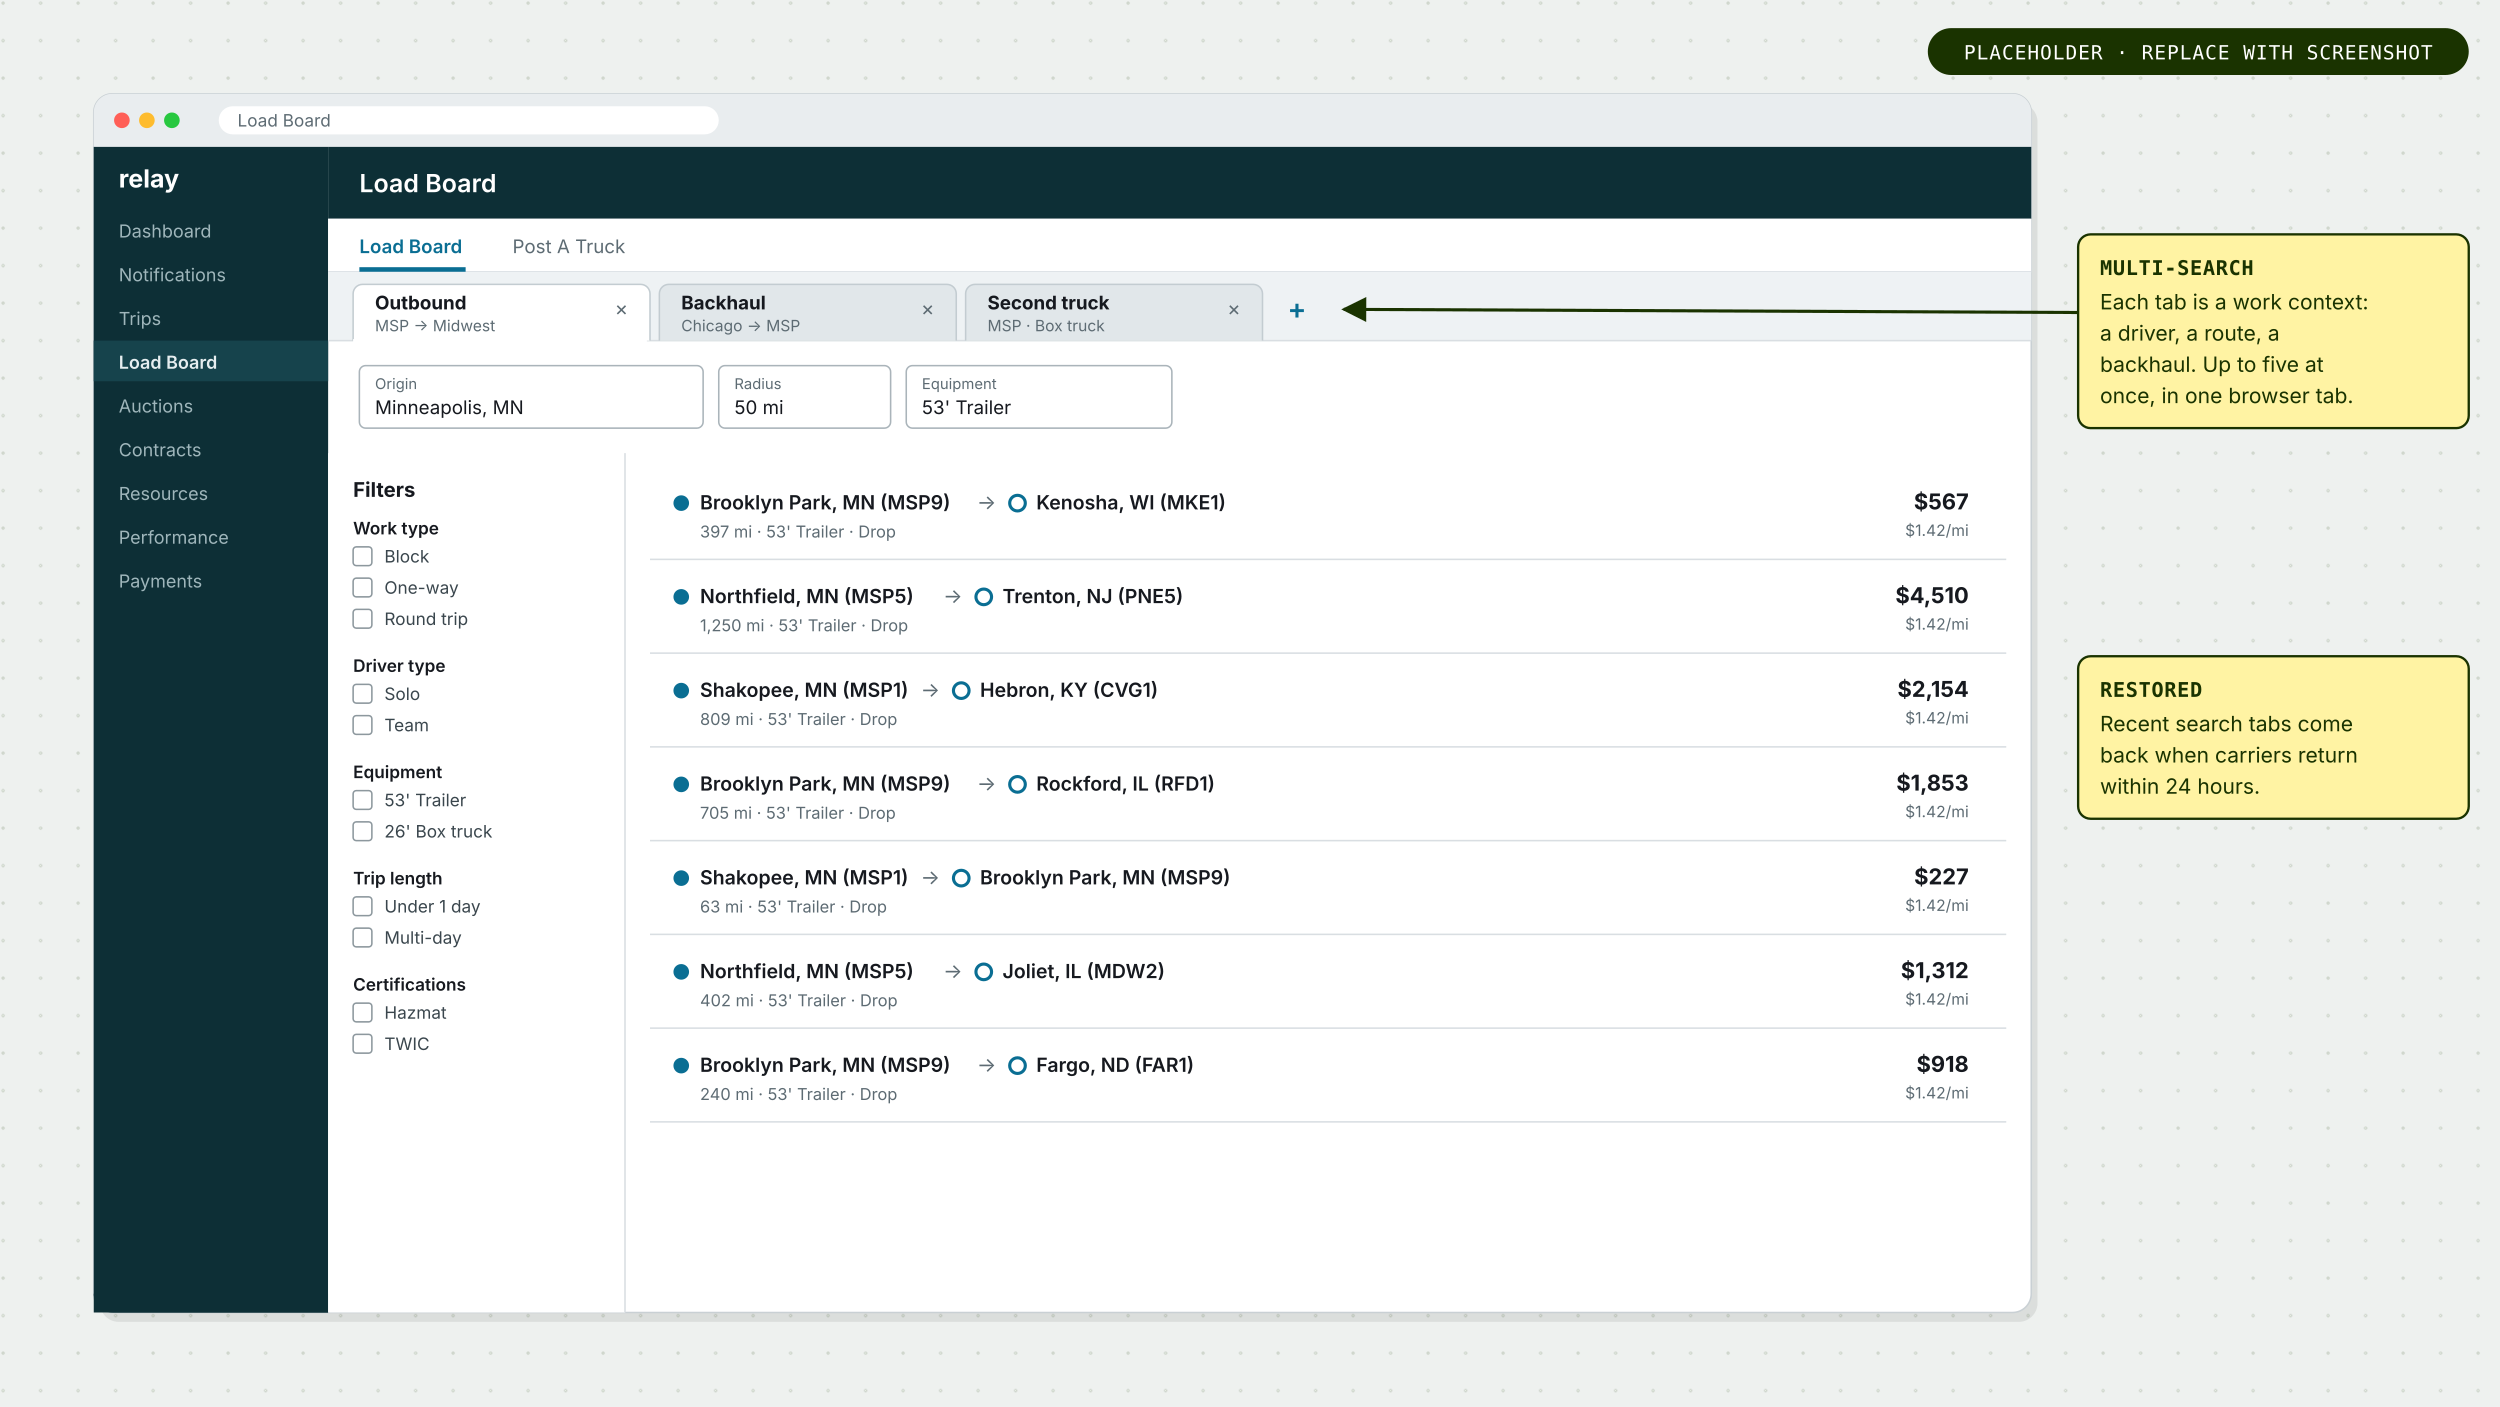
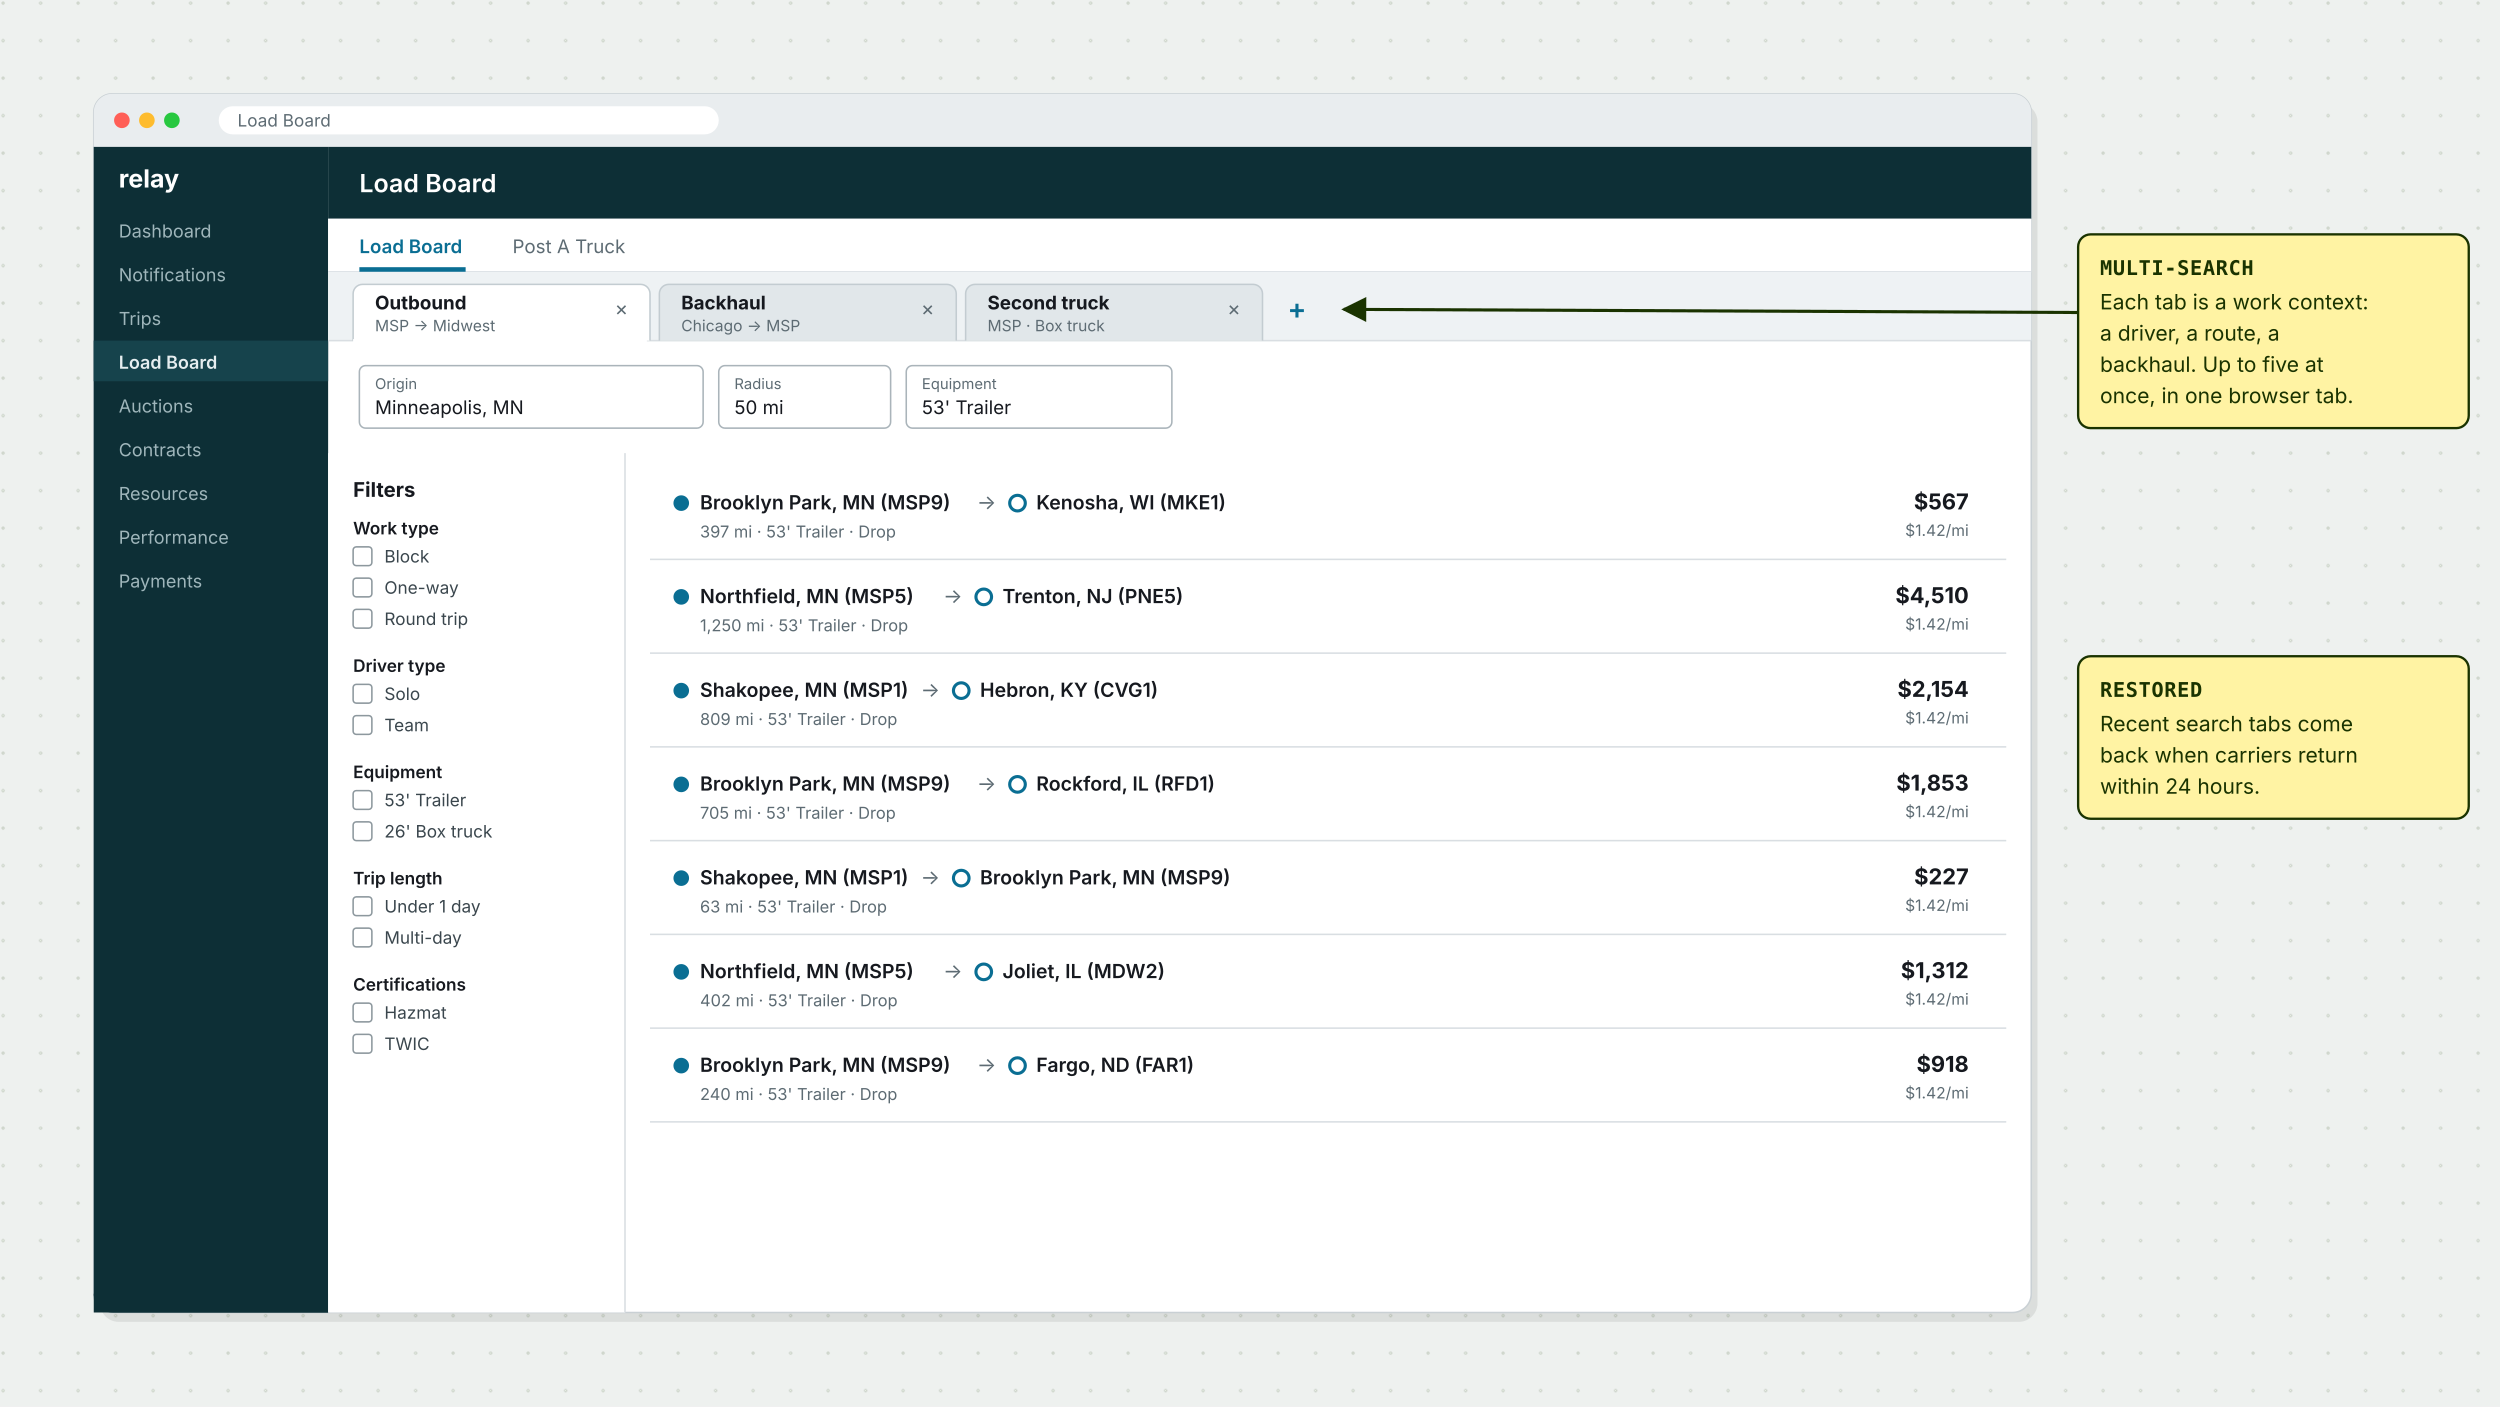
<svg xmlns="http://www.w3.org/2000/svg" width="1600" height="900" viewBox="0 0 1600 900">
  <defs>
    <marker id="ah" viewBox="0 0 10 10" refX="9" refY="5" markerWidth="8" markerHeight="8" orient="auto-start-reverse">
      <path d="M0 0 L10 5 L0 10 z" fill="#1a3300" />
    </marker>
    <pattern id="grid" width="24" height="24" patternUnits="userSpaceOnUse">
      <circle cx="2" cy="2" r="1.1" fill="#cfd6cc" />
    </pattern>
  </defs>
  <rect x="0" y="0" width="1600" height="900" rx="0" fill="#eef1ef" />
  <rect x="0" y="0" width="1600" height="900" rx="0" fill="url(#grid)" />
  <g filter="none">
    <rect x="64" y="66" width="1240" height="780" rx="12" fill="rgba(0,0,0,0.08)" />
    <rect x="60" y="60" width="1240" height="780" rx="12" fill="#fff" stroke="#c9d0d4" stroke-width="1" />
    <path d="M60 72 a12 12 0 0 1 12 -12 h1216 a12 12 0 0 1 12 12 v22 h-1240 z" fill="#e9edef" />
    <circle cx="78" cy="77" r="5" fill="#ff5f57" />
    <circle cx="94" cy="77" r="5" fill="#febc2e" />
    <circle cx="110" cy="77" r="5" fill="#28c840" />
    <rect x="140" y="68" width="320" height="18" rx="9" fill="#fff" />
    <text x="152" y="81" font-family="Inter, 'Helvetica Neue', Arial, sans-serif" font-size="11" font-weight="400" fill="#5d6b73" text-anchor="start">Load Board</text>
  </g>
  <rect x="60" y="94" width="150" height="746" rx="0" fill="#0d2f36" />
  <path d="M60 828 a12 12 0 0 0 12 12 h138 v-12 z" fill="#0d2f36" />
  <text x="76" y="120" font-family="Inter, 'Helvetica Neue', Arial, sans-serif" font-size="16" font-weight="700" fill="#fff" text-anchor="start">relay</text>
  <text x="76" y="152" font-family="Inter, 'Helvetica Neue', Arial, sans-serif" font-size="11.5" font-weight="400" fill="#9fb6bb" text-anchor="start">Dashboard</text>
  <text x="76" y="180" font-family="Inter, 'Helvetica Neue', Arial, sans-serif" font-size="11.5" font-weight="400" fill="#9fb6bb" text-anchor="start">Notifications</text>
  <text x="76" y="208" font-family="Inter, 'Helvetica Neue', Arial, sans-serif" font-size="11.5" font-weight="400" fill="#9fb6bb" text-anchor="start">Trips</text>
  <rect x="60" y="218" width="150" height="26" rx="0" fill="#16434c" />
  <text x="76" y="236" font-family="Inter, 'Helvetica Neue', Arial, sans-serif" font-size="11.5" font-weight="600" fill="#e6eef0" text-anchor="start">Load Board</text>
  <text x="76" y="264" font-family="Inter, 'Helvetica Neue', Arial, sans-serif" font-size="11.5" font-weight="400" fill="#9fb6bb" text-anchor="start">Auctions</text>
  <text x="76" y="292" font-family="Inter, 'Helvetica Neue', Arial, sans-serif" font-size="11.5" font-weight="400" fill="#9fb6bb" text-anchor="start">Contracts</text>
  <text x="76" y="320" font-family="Inter, 'Helvetica Neue', Arial, sans-serif" font-size="11.5" font-weight="400" fill="#9fb6bb" text-anchor="start">Resources</text>
  <text x="76" y="348" font-family="Inter, 'Helvetica Neue', Arial, sans-serif" font-size="11.5" font-weight="400" fill="#9fb6bb" text-anchor="start">Performance</text>
  <text x="76" y="376" font-family="Inter, 'Helvetica Neue', Arial, sans-serif" font-size="11.5" font-weight="400" fill="#9fb6bb" text-anchor="start">Payments</text>
  <rect x="210" y="94" width="1090" height="46" rx="0" fill="#0d2f36" />
  <text x="230" y="123" font-family="Inter, 'Helvetica Neue', Arial, sans-serif" font-size="16" font-weight="600" fill="#fff" text-anchor="start">Load Board</text>
  <rect x="210" y="140" width="1090" height="34" rx="0" fill="#fff" />
  <line x1="210" y1="174" x2="1300" y2="174" stroke="#d9dee2" stroke-width="1" />
  <text x="230" y="162" font-family="Inter, 'Helvetica Neue', Arial, sans-serif" font-size="12" font-weight="600" fill="#0a6e93" text-anchor="start">Load Board</text>
  <rect x="230" y="171" width="68.0" height="3" rx="0" fill="#0a6e93" />
  <text x="328" y="162" font-family="Inter, 'Helvetica Neue', Arial, sans-serif" font-size="12" font-weight="400" fill="#5d6b73" text-anchor="start">Post A Truck</text>
  <rect x="210" y="174" width="1090" height="44" rx="0" fill="#eef2f4" />
  <line x1="210" y1="218" x2="1300" y2="218" stroke="#d9dee2" stroke-width="1" />
  <path d="M226 218 v-30 a6 6 0 0 1 6 -6 h178 a6 6 0 0 1 6 6 v30" fill="#fff" stroke="#c3ccd1" />
  <text x="240" y="198" font-family="Inter, 'Helvetica Neue', Arial, sans-serif" font-size="12" font-weight="700" fill="#16191f" text-anchor="start">Outbound</text>
  <text x="240" y="212" font-family="Inter, 'Helvetica Neue', Arial, sans-serif" font-size="10" font-weight="400" fill="#5d6b73" text-anchor="start">MSP → Midwest</text>
  <text x="402" y="202" font-family="Inter, 'Helvetica Neue', Arial, sans-serif" font-size="13" font-weight="400" fill="#5d6b73" text-anchor="end">×</text>
  <path d="M422 218 v-30 a6 6 0 0 1 6 -6 h178 a6 6 0 0 1 6 6 v30" fill="#e1e7ea" stroke="#c3ccd1" />
  <text x="436" y="198" font-family="Inter, 'Helvetica Neue', Arial, sans-serif" font-size="12" font-weight="700" fill="#16191f" text-anchor="start">Backhaul</text>
  <text x="436" y="212" font-family="Inter, 'Helvetica Neue', Arial, sans-serif" font-size="10" font-weight="400" fill="#5d6b73" text-anchor="start">Chicago → MSP</text>
  <text x="598" y="202" font-family="Inter, 'Helvetica Neue', Arial, sans-serif" font-size="13" font-weight="400" fill="#5d6b73" text-anchor="end">×</text>
  <path d="M618 218 v-30 a6 6 0 0 1 6 -6 h178 a6 6 0 0 1 6 6 v30" fill="#e1e7ea" stroke="#c3ccd1" />
  <text x="632" y="198" font-family="Inter, 'Helvetica Neue', Arial, sans-serif" font-size="12" font-weight="700" fill="#16191f" text-anchor="start">Second truck</text>
  <text x="632" y="212" font-family="Inter, 'Helvetica Neue', Arial, sans-serif" font-size="10" font-weight="400" fill="#5d6b73" text-anchor="start">MSP · Box truck</text>
  <text x="794" y="202" font-family="Inter, 'Helvetica Neue', Arial, sans-serif" font-size="13" font-weight="400" fill="#5d6b73" text-anchor="end">×</text>
  <text x="824" y="204" font-family="Inter, 'Helvetica Neue', Arial, sans-serif" font-size="18" font-weight="600" fill="#0a6e93" text-anchor="start">+</text>
  <rect x="226" y="217" width="188" height="3" rx="0" fill="#fff" />
  <rect x="230" y="234" width="220" height="40" rx="4" fill="#fff" stroke="#aab4ba" stroke-width="1" />
  <text x="240" y="249" font-family="Inter, 'Helvetica Neue', Arial, sans-serif" font-size="9.5" font-weight="400" fill="#5d6b73" text-anchor="start">Origin</text>
  <text x="240" y="265" font-family="Inter, 'Helvetica Neue', Arial, sans-serif" font-size="12" font-weight="400" fill="#16191f" text-anchor="start">Minneapolis, MN</text>
  <rect x="460" y="234" width="110" height="40" rx="4" fill="#fff" stroke="#aab4ba" stroke-width="1" />
  <text x="470" y="249" font-family="Inter, 'Helvetica Neue', Arial, sans-serif" font-size="9.5" font-weight="400" fill="#5d6b73" text-anchor="start">Radius</text>
  <text x="470" y="265" font-family="Inter, 'Helvetica Neue', Arial, sans-serif" font-size="12" font-weight="400" fill="#16191f" text-anchor="start">50 mi</text>
  <rect x="580" y="234" width="170" height="40" rx="4" fill="#fff" stroke="#aab4ba" stroke-width="1" />
  <text x="590" y="249" font-family="Inter, 'Helvetica Neue', Arial, sans-serif" font-size="9.5" font-weight="400" fill="#5d6b73" text-anchor="start">Equipment</text>
  <text x="590" y="265" font-family="Inter, 'Helvetica Neue', Arial, sans-serif" font-size="12" font-weight="400" fill="#16191f" text-anchor="start">53' Trailer</text>
  <rect x="210" y="290" width="190" height="550" rx="0" fill="#fff" />
  <line x1="400" y1="290" x2="400" y2="840" stroke="#d9dee2" stroke-width="1" />
  <text x="226" y="318" font-family="Inter, 'Helvetica Neue', Arial, sans-serif" font-size="13" font-weight="700" fill="#16191f" text-anchor="start">Filters</text>
  <text x="226" y="342" font-family="Inter, 'Helvetica Neue', Arial, sans-serif" font-size="11" font-weight="600" fill="#16191f" text-anchor="start">Work type</text>
  <rect x="226" y="350" width="12" height="12" rx="2" fill="#fff" stroke="#8d989e" stroke-width="1" />
  <text x="246" y="360" font-family="Inter, 'Helvetica Neue', Arial, sans-serif" font-size="11" font-weight="400" fill="#3a464d" text-anchor="start">Block</text>
  <rect x="226" y="370" width="12" height="12" rx="2" fill="#fff" stroke="#8d989e" stroke-width="1" />
  <text x="246" y="380" font-family="Inter, 'Helvetica Neue', Arial, sans-serif" font-size="11" font-weight="400" fill="#3a464d" text-anchor="start">One-way</text>
  <rect x="226" y="390" width="12" height="12" rx="2" fill="#fff" stroke="#8d989e" stroke-width="1" />
  <text x="246" y="400" font-family="Inter, 'Helvetica Neue', Arial, sans-serif" font-size="11" font-weight="400" fill="#3a464d" text-anchor="start">Round trip</text>
  <text x="226" y="430" font-family="Inter, 'Helvetica Neue', Arial, sans-serif" font-size="11" font-weight="600" fill="#16191f" text-anchor="start">Driver type</text>
  <rect x="226" y="438" width="12" height="12" rx="2" fill="#fff" stroke="#8d989e" stroke-width="1" />
  <text x="246" y="448" font-family="Inter, 'Helvetica Neue', Arial, sans-serif" font-size="11" font-weight="400" fill="#3a464d" text-anchor="start">Solo</text>
  <rect x="226" y="458" width="12" height="12" rx="2" fill="#fff" stroke="#8d989e" stroke-width="1" />
  <text x="246" y="468" font-family="Inter, 'Helvetica Neue', Arial, sans-serif" font-size="11" font-weight="400" fill="#3a464d" text-anchor="start">Team</text>
  <text x="226" y="498" font-family="Inter, 'Helvetica Neue', Arial, sans-serif" font-size="11" font-weight="600" fill="#16191f" text-anchor="start">Equipment</text>
  <rect x="226" y="506" width="12" height="12" rx="2" fill="#fff" stroke="#8d989e" stroke-width="1" />
  <text x="246" y="516" font-family="Inter, 'Helvetica Neue', Arial, sans-serif" font-size="11" font-weight="400" fill="#3a464d" text-anchor="start">53' Trailer</text>
  <rect x="226" y="526" width="12" height="12" rx="2" fill="#fff" stroke="#8d989e" stroke-width="1" />
  <text x="246" y="536" font-family="Inter, 'Helvetica Neue', Arial, sans-serif" font-size="11" font-weight="400" fill="#3a464d" text-anchor="start">26' Box truck</text>
  <text x="226" y="566" font-family="Inter, 'Helvetica Neue', Arial, sans-serif" font-size="11" font-weight="600" fill="#16191f" text-anchor="start">Trip length</text>
  <rect x="226" y="574" width="12" height="12" rx="2" fill="#fff" stroke="#8d989e" stroke-width="1" />
  <text x="246" y="584" font-family="Inter, 'Helvetica Neue', Arial, sans-serif" font-size="11" font-weight="400" fill="#3a464d" text-anchor="start">Under 1 day</text>
  <rect x="226" y="594" width="12" height="12" rx="2" fill="#fff" stroke="#8d989e" stroke-width="1" />
  <text x="246" y="604" font-family="Inter, 'Helvetica Neue', Arial, sans-serif" font-size="11" font-weight="400" fill="#3a464d" text-anchor="start">Multi-day</text>
  <text x="226" y="634" font-family="Inter, 'Helvetica Neue', Arial, sans-serif" font-size="11" font-weight="600" fill="#16191f" text-anchor="start">Certifications</text>
  <rect x="226" y="642" width="12" height="12" rx="2" fill="#fff" stroke="#8d989e" stroke-width="1" />
  <text x="246" y="652" font-family="Inter, 'Helvetica Neue', Arial, sans-serif" font-size="11" font-weight="400" fill="#3a464d" text-anchor="start">Hazmat</text>
  <rect x="226" y="662" width="12" height="12" rx="2" fill="#fff" stroke="#8d989e" stroke-width="1" />
  <text x="246" y="672" font-family="Inter, 'Helvetica Neue', Arial, sans-serif" font-size="11" font-weight="400" fill="#3a464d" text-anchor="start">TWIC</text>
  <rect x="416" y="300" width="868" height="58" rx="0" fill="#fff" />
  <line x1="416" y1="358" x2="1284" y2="358" stroke="#d9dee2" stroke-width="1" />
  <circle cx="436" cy="322" r="5" fill="#0a6e93" />
  <text x="448" y="326" font-family="Inter, 'Helvetica Neue', Arial, sans-serif" font-size="12.5" font-weight="600" fill="#16191f" text-anchor="start">Brooklyn Park, MN (MSP9)</text>
  <text x="625.2" y="326" font-family="Inter, 'Helvetica Neue', Arial, sans-serif" font-size="13" font-weight="400" fill="#5d6b73" text-anchor="start">→</text>
  <circle cx="651.2" cy="322" r="5" fill="none" stroke="#0a6e93" stroke-width="2" />
  <text x="663.2" y="326" font-family="Inter, 'Helvetica Neue', Arial, sans-serif" font-size="12.5" font-weight="600" fill="#16191f" text-anchor="start">Kenosha, WI (MKE1)</text>
  <text x="448" y="344" font-family="Inter, 'Helvetica Neue', Arial, sans-serif" font-size="10.5" font-weight="400" fill="#5d6b73" text-anchor="start">397 mi · 53' Trailer · Drop</text>
  <text x="1260" y="326" font-family="Inter, 'Helvetica Neue', Arial, sans-serif" font-size="14" font-weight="700" fill="#16191f" text-anchor="end">$567</text>
  <text x="1260" y="343" font-family="Inter, 'Helvetica Neue', Arial, sans-serif" font-size="10" font-weight="400" fill="#5d6b73" text-anchor="end">$1.42/mi</text>
  <rect x="416" y="360" width="868" height="58" rx="0" fill="#fff" />
  <line x1="416" y1="418" x2="1284" y2="418" stroke="#d9dee2" stroke-width="1" />
  <circle cx="436" cy="382" r="5" fill="#0a6e93" />
  <text x="448" y="386" font-family="Inter, 'Helvetica Neue', Arial, sans-serif" font-size="12.5" font-weight="600" fill="#16191f" text-anchor="start">Northfield, MN (MSP5)</text>
  <text x="603.6" y="386" font-family="Inter, 'Helvetica Neue', Arial, sans-serif" font-size="13" font-weight="400" fill="#5d6b73" text-anchor="start">→</text>
  <circle cx="629.6" cy="382" r="5" fill="none" stroke="#0a6e93" stroke-width="2" />
  <text x="641.6" y="386" font-family="Inter, 'Helvetica Neue', Arial, sans-serif" font-size="12.5" font-weight="600" fill="#16191f" text-anchor="start">Trenton, NJ (PNE5)</text>
  <text x="448" y="404" font-family="Inter, 'Helvetica Neue', Arial, sans-serif" font-size="10.5" font-weight="400" fill="#5d6b73" text-anchor="start">1,250 mi · 53' Trailer · Drop</text>
  <text x="1260" y="386" font-family="Inter, 'Helvetica Neue', Arial, sans-serif" font-size="14" font-weight="700" fill="#16191f" text-anchor="end">$4,510</text>
  <text x="1260" y="403" font-family="Inter, 'Helvetica Neue', Arial, sans-serif" font-size="10" font-weight="400" fill="#5d6b73" text-anchor="end">$1.42/mi</text>
  <rect x="416" y="420" width="868" height="58" rx="0" fill="#fff" />
  <line x1="416" y1="478" x2="1284" y2="478" stroke="#d9dee2" stroke-width="1" />
  <circle cx="436" cy="442" r="5" fill="#0a6e93" />
  <text x="448" y="446" font-family="Inter, 'Helvetica Neue', Arial, sans-serif" font-size="12.5" font-weight="600" fill="#16191f" text-anchor="start">Shakopee, MN (MSP1)</text>
  <text x="589.2" y="446" font-family="Inter, 'Helvetica Neue', Arial, sans-serif" font-size="13" font-weight="400" fill="#5d6b73" text-anchor="start">→</text>
  <circle cx="615.2" cy="442" r="5" fill="none" stroke="#0a6e93" stroke-width="2" />
  <text x="627.2" y="446" font-family="Inter, 'Helvetica Neue', Arial, sans-serif" font-size="12.5" font-weight="600" fill="#16191f" text-anchor="start">Hebron, KY (CVG1)</text>
  <text x="448" y="464" font-family="Inter, 'Helvetica Neue', Arial, sans-serif" font-size="10.5" font-weight="400" fill="#5d6b73" text-anchor="start">809 mi · 53' Trailer · Drop</text>
  <text x="1260" y="446" font-family="Inter, 'Helvetica Neue', Arial, sans-serif" font-size="14" font-weight="700" fill="#16191f" text-anchor="end">$2,154</text>
  <text x="1260" y="463" font-family="Inter, 'Helvetica Neue', Arial, sans-serif" font-size="10" font-weight="400" fill="#5d6b73" text-anchor="end">$1.42/mi</text>
  <rect x="416" y="480" width="868" height="58" rx="0" fill="#fff" />
  <line x1="416" y1="538" x2="1284" y2="538" stroke="#d9dee2" stroke-width="1" />
  <circle cx="436" cy="502" r="5" fill="#0a6e93" />
  <text x="448" y="506" font-family="Inter, 'Helvetica Neue', Arial, sans-serif" font-size="12.5" font-weight="600" fill="#16191f" text-anchor="start">Brooklyn Park, MN (MSP9)</text>
  <text x="625.2" y="506" font-family="Inter, 'Helvetica Neue', Arial, sans-serif" font-size="13" font-weight="400" fill="#5d6b73" text-anchor="start">→</text>
  <circle cx="651.2" cy="502" r="5" fill="none" stroke="#0a6e93" stroke-width="2" />
  <text x="663.2" y="506" font-family="Inter, 'Helvetica Neue', Arial, sans-serif" font-size="12.5" font-weight="600" fill="#16191f" text-anchor="start">Rockford, IL (RFD1)</text>
  <text x="448" y="524" font-family="Inter, 'Helvetica Neue', Arial, sans-serif" font-size="10.5" font-weight="400" fill="#5d6b73" text-anchor="start">705 mi · 53' Trailer · Drop</text>
  <text x="1260" y="506" font-family="Inter, 'Helvetica Neue', Arial, sans-serif" font-size="14" font-weight="700" fill="#16191f" text-anchor="end">$1,853</text>
  <text x="1260" y="523" font-family="Inter, 'Helvetica Neue', Arial, sans-serif" font-size="10" font-weight="400" fill="#5d6b73" text-anchor="end">$1.42/mi</text>
  <rect x="416" y="540" width="868" height="58" rx="0" fill="#fff" />
  <line x1="416" y1="598" x2="1284" y2="598" stroke="#d9dee2" stroke-width="1" />
  <circle cx="436" cy="562" r="5" fill="#0a6e93" />
  <text x="448" y="566" font-family="Inter, 'Helvetica Neue', Arial, sans-serif" font-size="12.5" font-weight="600" fill="#16191f" text-anchor="start">Shakopee, MN (MSP1)</text>
  <text x="589.2" y="566" font-family="Inter, 'Helvetica Neue', Arial, sans-serif" font-size="13" font-weight="400" fill="#5d6b73" text-anchor="start">→</text>
  <circle cx="615.2" cy="562" r="5" fill="none" stroke="#0a6e93" stroke-width="2" />
  <text x="627.2" y="566" font-family="Inter, 'Helvetica Neue', Arial, sans-serif" font-size="12.5" font-weight="600" fill="#16191f" text-anchor="start">Brooklyn Park, MN (MSP9)</text>
  <text x="448" y="584" font-family="Inter, 'Helvetica Neue', Arial, sans-serif" font-size="10.5" font-weight="400" fill="#5d6b73" text-anchor="start">63 mi · 53' Trailer · Drop</text>
  <text x="1260" y="566" font-family="Inter, 'Helvetica Neue', Arial, sans-serif" font-size="14" font-weight="700" fill="#16191f" text-anchor="end">$227</text>
  <text x="1260" y="583" font-family="Inter, 'Helvetica Neue', Arial, sans-serif" font-size="10" font-weight="400" fill="#5d6b73" text-anchor="end">$1.42/mi</text>
  <rect x="416" y="600" width="868" height="58" rx="0" fill="#fff" />
  <line x1="416" y1="658" x2="1284" y2="658" stroke="#d9dee2" stroke-width="1" />
  <circle cx="436" cy="622" r="5" fill="#0a6e93" />
  <text x="448" y="626" font-family="Inter, 'Helvetica Neue', Arial, sans-serif" font-size="12.5" font-weight="600" fill="#16191f" text-anchor="start">Northfield, MN (MSP5)</text>
  <text x="603.6" y="626" font-family="Inter, 'Helvetica Neue', Arial, sans-serif" font-size="13" font-weight="400" fill="#5d6b73" text-anchor="start">→</text>
  <circle cx="629.6" cy="622" r="5" fill="none" stroke="#0a6e93" stroke-width="2" />
  <text x="641.6" y="626" font-family="Inter, 'Helvetica Neue', Arial, sans-serif" font-size="12.5" font-weight="600" fill="#16191f" text-anchor="start">Joliet, IL (MDW2)</text>
  <text x="448" y="644" font-family="Inter, 'Helvetica Neue', Arial, sans-serif" font-size="10.5" font-weight="400" fill="#5d6b73" text-anchor="start">402 mi · 53' Trailer · Drop</text>
  <text x="1260" y="626" font-family="Inter, 'Helvetica Neue', Arial, sans-serif" font-size="14" font-weight="700" fill="#16191f" text-anchor="end">$1,312</text>
  <text x="1260" y="643" font-family="Inter, 'Helvetica Neue', Arial, sans-serif" font-size="10" font-weight="400" fill="#5d6b73" text-anchor="end">$1.42/mi</text>
  <rect x="416" y="660" width="868" height="58" rx="0" fill="#fff" />
  <line x1="416" y1="718" x2="1284" y2="718" stroke="#d9dee2" stroke-width="1" />
  <circle cx="436" cy="682" r="5" fill="#0a6e93" />
  <text x="448" y="686" font-family="Inter, 'Helvetica Neue', Arial, sans-serif" font-size="12.5" font-weight="600" fill="#16191f" text-anchor="start">Brooklyn Park, MN (MSP9)</text>
  <text x="625.2" y="686" font-family="Inter, 'Helvetica Neue', Arial, sans-serif" font-size="13" font-weight="400" fill="#5d6b73" text-anchor="start">→</text>
  <circle cx="651.2" cy="682" r="5" fill="none" stroke="#0a6e93" stroke-width="2" />
  <text x="663.2" y="686" font-family="Inter, 'Helvetica Neue', Arial, sans-serif" font-size="12.5" font-weight="600" fill="#16191f" text-anchor="start">Fargo, ND (FAR1)</text>
  <text x="448" y="704" font-family="Inter, 'Helvetica Neue', Arial, sans-serif" font-size="10.5" font-weight="400" fill="#5d6b73" text-anchor="start">240 mi · 53' Trailer · Drop</text>
  <text x="1260" y="686" font-family="Inter, 'Helvetica Neue', Arial, sans-serif" font-size="14" font-weight="700" fill="#16191f" text-anchor="end">$918</text>
  <text x="1260" y="703" font-family="Inter, 'Helvetica Neue', Arial, sans-serif" font-size="10" font-weight="400" fill="#5d6b73" text-anchor="end">$1.42/mi</text>
  <path d="M1330 200 L860 198" stroke="#1a3300" stroke-width="2" fill="none" marker-end="url(#ah)" />
  <rect x="1330" y="150" width="250" height="124" rx="8" fill="#fff3a3" stroke="#1a3300" stroke-width="1.5" />
  <text x="1344" y="176" font-family="'Roboto Mono', Menlo, monospace" font-size="13" font-weight="700" fill="#1a3300" text-anchor="start" letter-spacing="0.4">MULTI-SEARCH</text>
  <text x="1344" y="198" font-family="Inter, 'Helvetica Neue', Arial, sans-serif" font-size="13.5" font-weight="400" fill="#1a3300" text-anchor="start">Each tab is a work context:</text>
  <text x="1344" y="218" font-family="Inter, 'Helvetica Neue', Arial, sans-serif" font-size="13.5" font-weight="400" fill="#1a3300" text-anchor="start">a driver, a route, a</text>
  <text x="1344" y="238" font-family="Inter, 'Helvetica Neue', Arial, sans-serif" font-size="13.5" font-weight="400" fill="#1a3300" text-anchor="start">backhaul. Up to five at</text>
  <text x="1344" y="258" font-family="Inter, 'Helvetica Neue', Arial, sans-serif" font-size="13.5" font-weight="400" fill="#1a3300" text-anchor="start">once, in one browser tab.</text>
  <rect x="1330" y="420" width="250" height="104" rx="8" fill="#fff3a3" stroke="#1a3300" stroke-width="1.5" />
  <text x="1344" y="446" font-family="'Roboto Mono', Menlo, monospace" font-size="13" font-weight="700" fill="#1a3300" text-anchor="start" letter-spacing="0.4">RESTORED</text>
  <text x="1344" y="468" font-family="Inter, 'Helvetica Neue', Arial, sans-serif" font-size="13.5" font-weight="400" fill="#1a3300" text-anchor="start">Recent search tabs come</text>
  <text x="1344" y="488" font-family="Inter, 'Helvetica Neue', Arial, sans-serif" font-size="13.5" font-weight="400" fill="#1a3300" text-anchor="start">back when carriers return</text>
  <text x="1344" y="508" font-family="Inter, 'Helvetica Neue', Arial, sans-serif" font-size="13.5" font-weight="400" fill="#1a3300" text-anchor="start">within 24 hours.</text>
-   <rect x="1233.8" y="18" width="346.2" height="30" rx="15" fill="#1a3300" />
-   <text x="1406.9" y="38" font-family="'Roboto Mono', Menlo, monospace" font-size="12.5" font-weight="500" fill="#fff" text-anchor="middle" letter-spacing="0.6">PLACEHOLDER · REPLACE WITH SCREENSHOT</text>
</svg>
